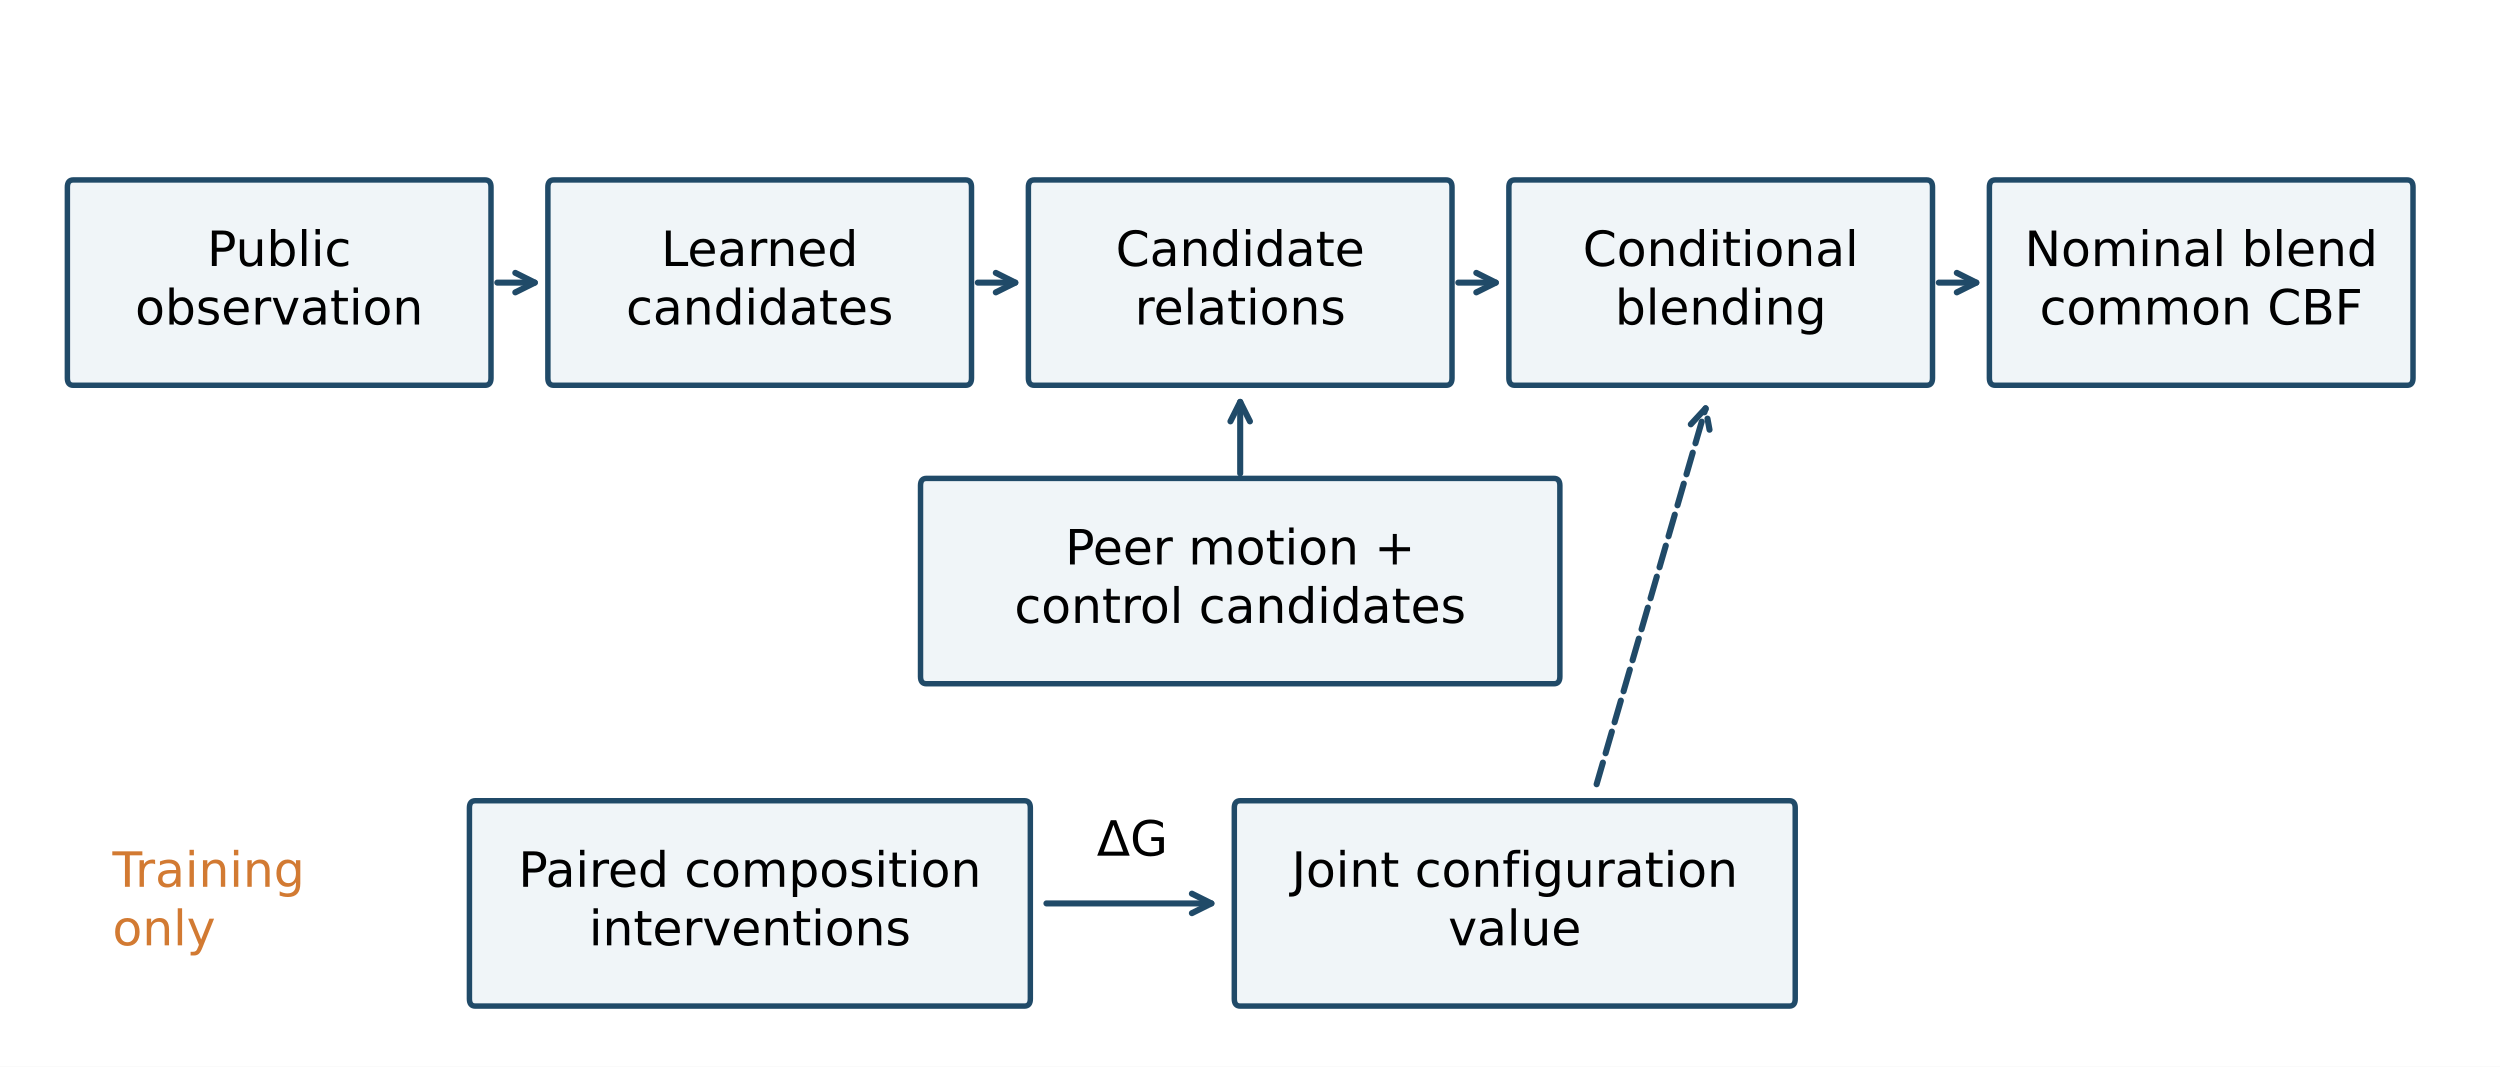
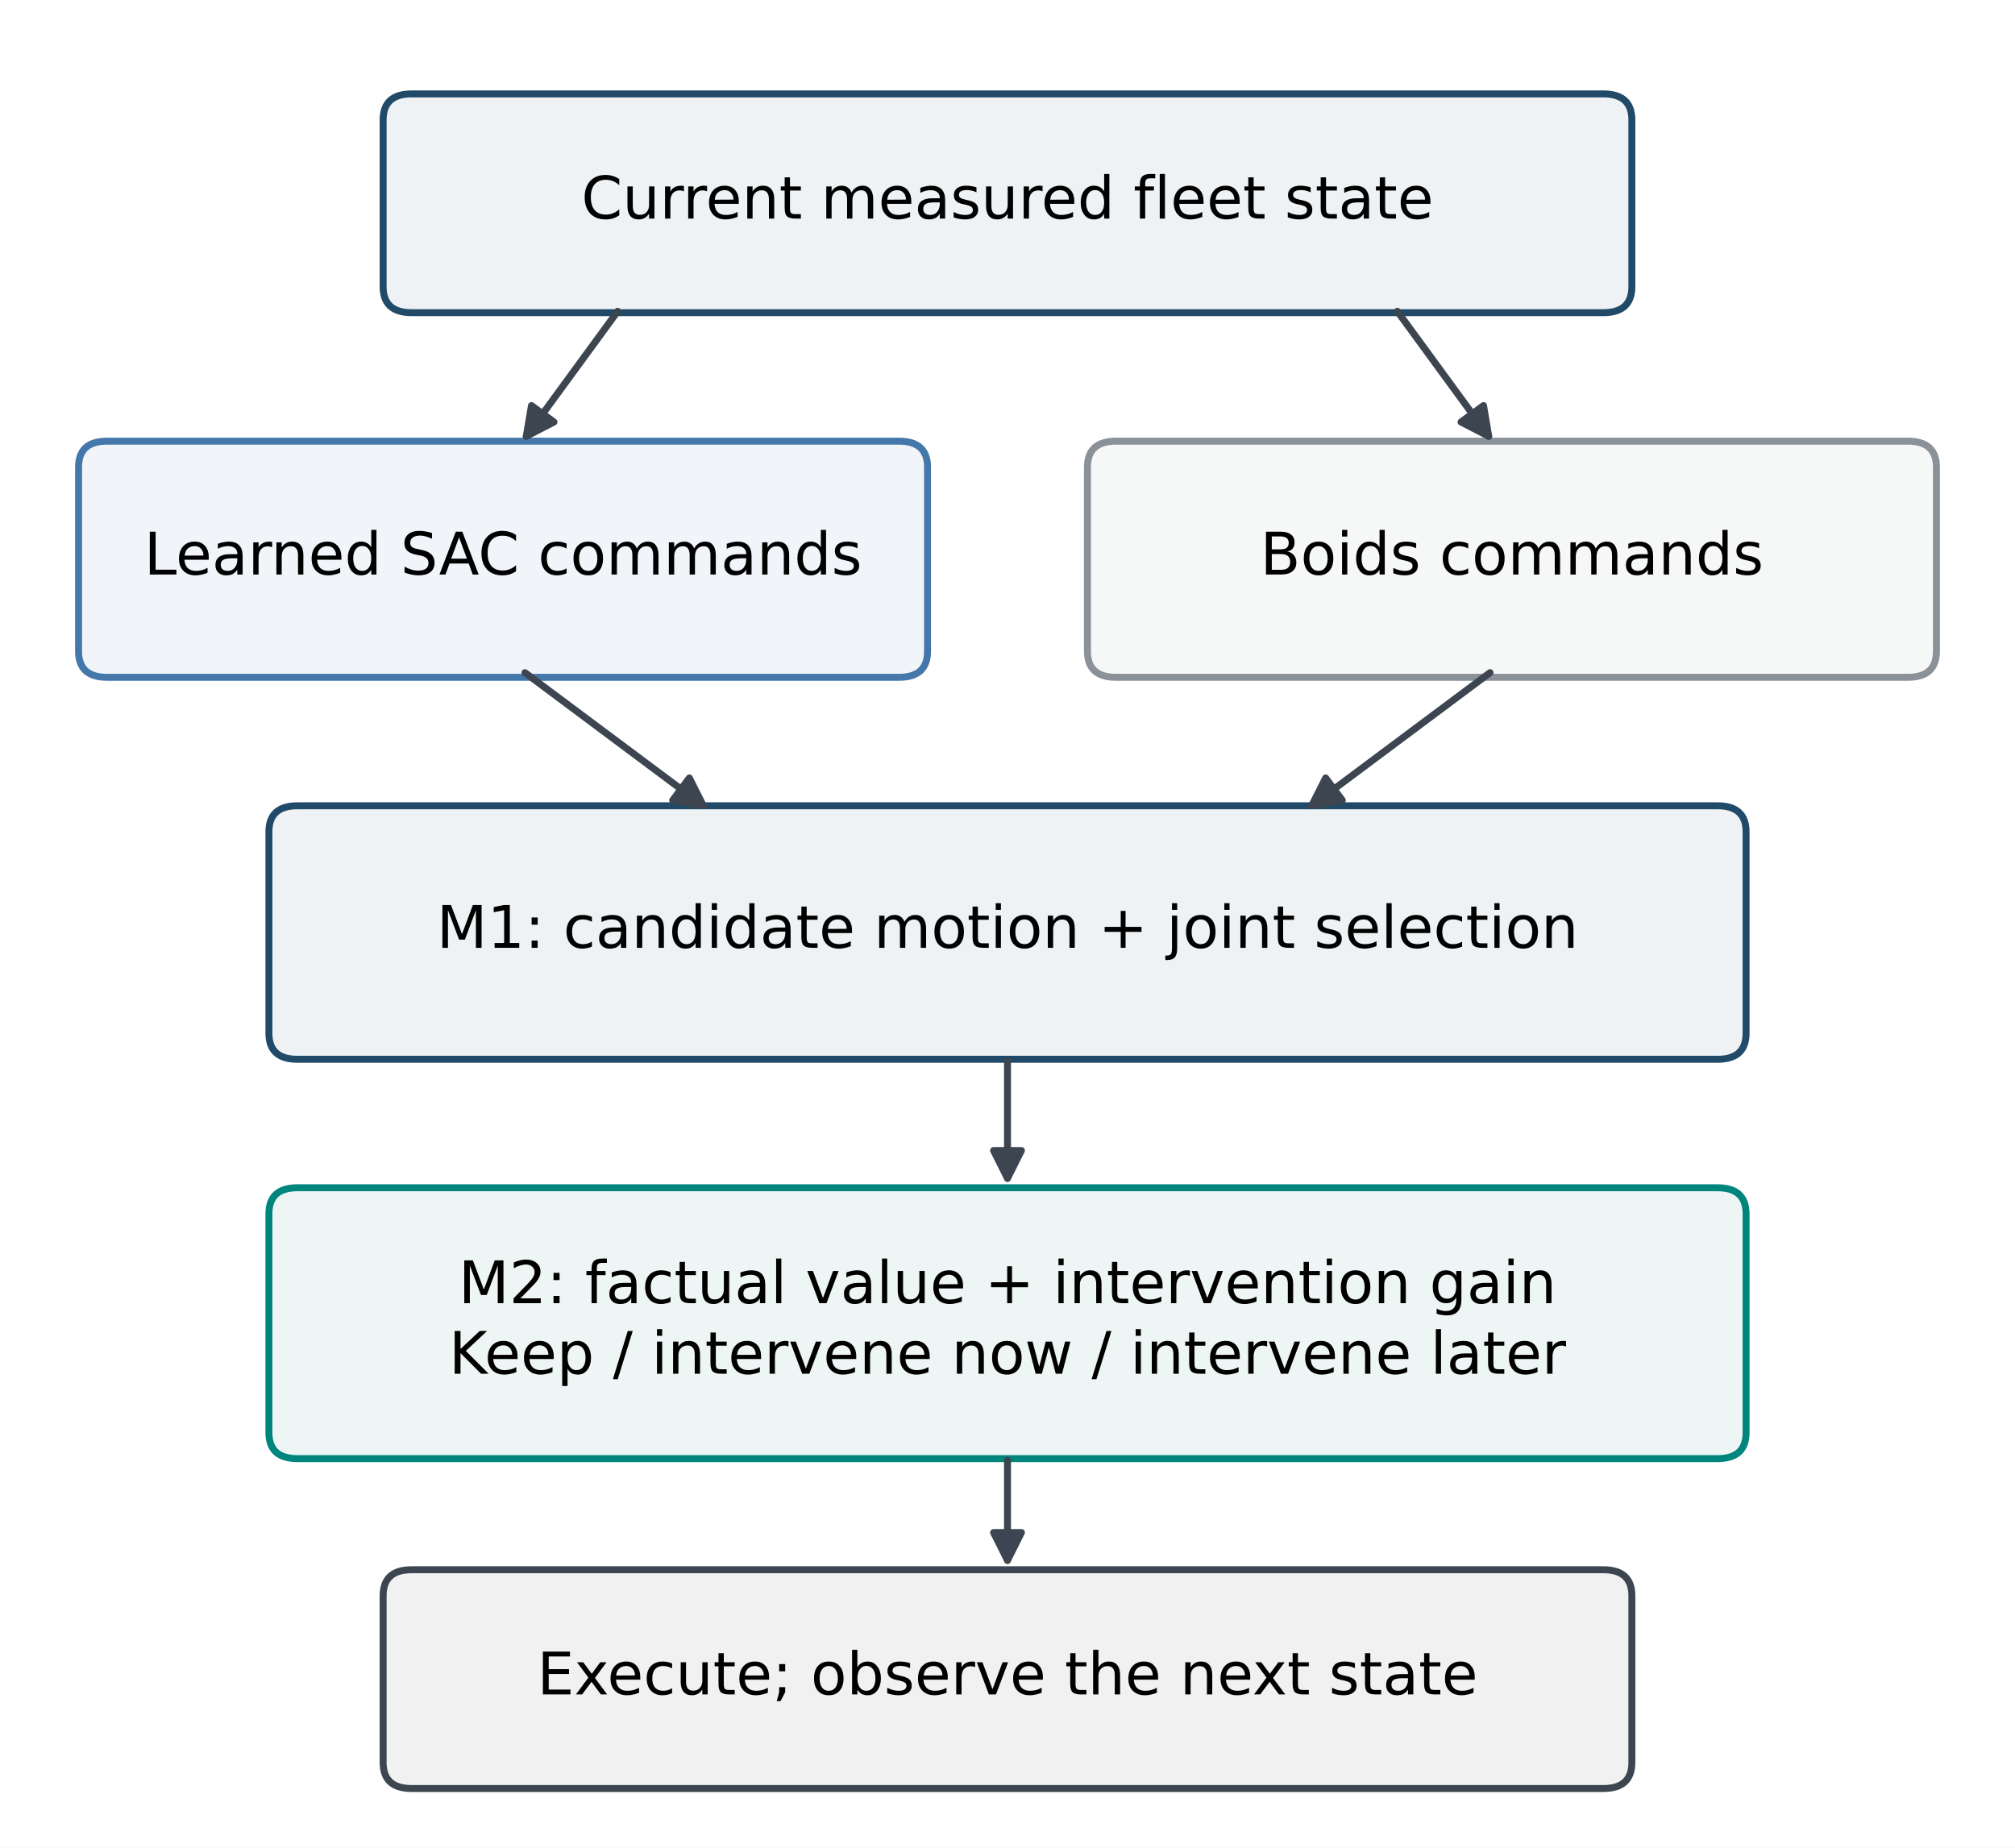
- <svg xmlns="http://www.w3.org/2000/svg" width="410.58pt" height="175.176pt" viewBox="0 0 410.58 175.176" version="1.1">
+ <svg xmlns="http://www.w3.org/2000/svg" width="260.4pt" height="238.8pt" viewBox="0 0 260.4 238.8" version="1.1">
  <defs>
    <style type="text/css">*{stroke-linejoin: round; stroke-linecap: butt}</style>
  </defs>
  <g id="figure_1">
    <g id="patch_1">
-       <path d="M 0 175.176  L 410.58 175.176  L 410.58 0  L 0 0  z " style="fill: #ffffff" />
+       <path d="M -0 238.8  L 260.4 238.8  L 260.4 0  L -0 0  z " style="fill: #ffffff" />
    </g>
    <g id="axes_1">
      <g id="patch_2">
-         <path d="M 12.031 63.276  L 79.672 63.276  Q 80.638 63.276 80.638 62.099  L 80.638 30.728  Q 80.638 29.552 79.672 29.552  L 12.031 29.552  Q 11.065 29.552 11.065 30.728  L 11.065 62.099  Q 11.065 63.276 12.031 63.276  z " clip-path="url(#pc8919cad7a)" style="fill: #f0f5f8; stroke: #204a68; stroke-width: 0.9; stroke-linejoin: miter" />
+         <path d="M 53.202 40.411  L 207.198 40.411  Q 210.888 40.411 210.888 37.045  L 210.888 15.503  Q 210.888 12.137 207.198 12.137  L 53.202 12.137  Q 49.512 12.137 49.512 15.503  L 49.512 37.045  Q 49.512 40.411 53.202 40.411  z " clip-path="url(#p459f254bdf)" style="fill: #204a68; fill-opacity: 0.071; stroke: #204a68; stroke-width: 0.9; stroke-linejoin: miter" />
      </g>
      <g id="patch_3">
-         <path d="M 90.945 63.276  L 158.586 63.276  Q 159.552 63.276 159.552 62.099  L 159.552 30.728  Q 159.552 29.552 158.586 29.552  L 90.945 29.552  Q 89.979 29.552 89.979 30.728  L 89.979 62.099  Q 89.979 63.276 90.945 63.276  z " clip-path="url(#pc8919cad7a)" style="fill: #f0f5f8; stroke: #204a68; stroke-width: 0.9; stroke-linejoin: miter" />
+         <path d="M 13.842 87.535  L 116.178 87.535  Q 119.868 87.535 119.868 84.169  L 119.868 60.383  Q 119.868 57.017 116.178 57.017  L 13.842 57.017  Q 10.152 57.017 10.152 60.383  L 10.152 84.169  Q 10.152 87.535 13.842 87.535  z " clip-path="url(#p459f254bdf)" style="fill: #4477aa; fill-opacity: 0.071; stroke: #4477aa; stroke-width: 0.9; stroke-linejoin: miter" />
      </g>
      <g id="patch_4">
-         <path d="M 169.859 63.276  L 237.5 63.276  Q 238.466 63.276 238.466 62.099  L 238.466 30.728  Q 238.466 29.552 237.5 29.552  L 169.859 29.552  Q 168.893 29.552 168.893 30.728  L 168.893 62.099  Q 168.893 63.276 169.859 63.276  z " clip-path="url(#pc8919cad7a)" style="fill: #f0f5f8; stroke: #204a68; stroke-width: 0.9; stroke-linejoin: miter" />
+         <path d="M 144.222 87.535  L 246.558 87.535  Q 250.248 87.535 250.248 84.169  L 250.248 60.383  Q 250.248 57.017 246.558 57.017  L 144.222 57.017  Q 140.532 57.017 140.532 60.383  L 140.532 84.169  Q 140.532 87.535 144.222 87.535  z " clip-path="url(#p459f254bdf)" style="fill: #8a9198; fill-opacity: 0.071; stroke: #8a9198; stroke-width: 0.9; stroke-linejoin: miter" />
      </g>
      <g id="patch_5">
-         <path d="M 248.773 63.276  L 316.414 63.276  Q 317.38 63.276 317.38 62.099  L 317.38 30.728  Q 317.38 29.552 316.414 29.552  L 248.773 29.552  Q 247.807 29.552 247.807 30.728  L 247.807 62.099  Q 247.807 63.276 248.773 63.276  z " clip-path="url(#pc8919cad7a)" style="fill: #f0f5f8; stroke: #204a68; stroke-width: 0.9; stroke-linejoin: miter" />
+         <path d="M 38.442 136.903  L 221.958 136.903  Q 225.648 136.903 225.648 133.537  L 225.648 107.507  Q 225.648 104.141 221.958 104.141  L 38.442 104.141  Q 34.752 104.141 34.752 107.507  L 34.752 133.537  Q 34.752 136.903 38.442 136.903  z " clip-path="url(#p459f254bdf)" style="fill: #204a68; fill-opacity: 0.071; stroke: #204a68; stroke-width: 0.9; stroke-linejoin: miter" />
      </g>
      <g id="patch_6">
-         <path d="M 327.687 63.276  L 395.328 63.276  Q 396.294 63.276 396.294 62.099  L 396.294 30.728  Q 396.294 29.552 395.328 29.552  L 327.687 29.552  Q 326.721 29.552 326.721 30.728  L 326.721 62.099  Q 326.721 63.276 327.687 63.276  z " clip-path="url(#pc8919cad7a)" style="fill: #f0f5f8; stroke: #204a68; stroke-width: 0.9; stroke-linejoin: miter" />
+         <path d="M 38.442 188.515  L 221.958 188.515  Q 225.648 188.515 225.648 185.149  L 225.648 156.874  Q 225.648 153.508 221.958 153.508  L 38.442 153.508  Q 34.752 153.508 34.752 156.874  L 34.752 185.149  Q 34.752 188.515 38.442 188.515  z " clip-path="url(#p459f254bdf)" style="fill: #00857d; fill-opacity: 0.071; stroke: #00857d; stroke-width: 0.9; stroke-linejoin: miter" />
      </g>
      <g id="patch_7">
-         <path d="M 152.144 112.293  L 255.215 112.293  Q 256.181 112.293 256.181 111.116  L 256.181 79.745  Q 256.181 78.569 255.215 78.569  L 152.144 78.569  Q 151.178 78.569 151.178 79.745  L 151.178 111.116  Q 151.178 112.293 152.144 112.293  z " clip-path="url(#pc8919cad7a)" style="fill: #f0f5f8; stroke: #204a68; stroke-width: 0.9; stroke-linejoin: miter" />
+         <path d="M 53.202 231.151  L 207.198 231.151  Q 210.888 231.151 210.888 227.785  L 210.888 206.242  Q 210.888 202.876 207.198 202.876  L 53.202 202.876  Q 49.512 202.876 49.512 206.242  L 49.512 227.785  Q 49.512 231.151 53.202 231.151  z " clip-path="url(#p459f254bdf)" style="fill: #3d4650; fill-opacity: 0.071; stroke: #3d4650; stroke-width: 0.9; stroke-linejoin: miter" />
      </g>
      <g id="patch_8">
-         <path d="M 78.061 165.231  L 168.249 165.231  Q 169.215 165.231 169.215 164.055  L 169.215 132.684  Q 169.215 131.507 168.249 131.507  L 78.061 131.507  Q 77.095 131.507 77.095 132.684  L 77.095 164.055  Q 77.095 165.231 78.061 165.231  z " clip-path="url(#pc8919cad7a)" style="fill: #f0f5f8; stroke: #204a68; stroke-width: 0.9; stroke-linejoin: miter" />
+         <path d="M 79.82 40.231  Q 73.619 48.715 68.012 56.387  " clip-path="url(#p459f254bdf)" style="fill: none; stroke: #3d4650; stroke-width: 0.9; stroke-linecap: round" />
+         <path d="M 71.59 54.542  L 68.012 56.387  L 68.683 52.418  z " clip-path="url(#p459f254bdf)" style="fill: #3d4650; stroke: #3d4650; stroke-width: 0.9; stroke-linecap: round" />
      </g>
      <g id="patch_9">
-         <path d="M 203.68 165.231  L 293.867 165.231  Q 294.833 165.231 294.833 164.055  L 294.833 132.684  Q 294.833 131.507 293.867 131.507  L 203.68 131.507  Q 202.713 131.507 202.713 132.684  L 202.713 164.055  Q 202.713 165.231 203.68 165.231  z " clip-path="url(#pc8919cad7a)" style="fill: #f0f5f8; stroke: #204a68; stroke-width: 0.9; stroke-linejoin: miter" />
+         <path d="M 180.58 40.231  Q 186.78 48.715 192.387 56.387  " clip-path="url(#p459f254bdf)" style="fill: none; stroke: #3d4650; stroke-width: 0.9; stroke-linecap: round" />
+         <path d="M 191.716 52.418  L 192.387 56.387  L 188.81 54.542  z " clip-path="url(#p459f254bdf)" style="fill: #3d4650; stroke: #3d4650; stroke-width: 0.9; stroke-linecap: round" />
+       </g>
+       <g id="patch_10">
+         <path d="M 67.842 86.936  Q 79.771 95.838 90.893 104.139  " clip-path="url(#p459f254bdf)" style="fill: none; stroke: #3d4650; stroke-width: 0.9; stroke-linecap: round" />
+         <path d="M 89.085 100.544  L 90.893 104.139  L 86.931 103.429  z " clip-path="url(#p459f254bdf)" style="fill: #3d4650; stroke: #3d4650; stroke-width: 0.9; stroke-linecap: round" />
+       </g>
+       <g id="patch_11">
+         <path d="M 192.558 86.936  Q 180.629 95.838 169.507 104.139  " clip-path="url(#p459f254bdf)" style="fill: none; stroke: #3d4650; stroke-width: 0.9; stroke-linecap: round" />
+         <path d="M 173.468 103.429  L 169.507 104.139  L 171.315 100.544  z " clip-path="url(#p459f254bdf)" style="fill: #3d4650; stroke: #3d4650; stroke-width: 0.9; stroke-linecap: round" />
+       </g>
+       <g id="patch_12">
+         <path d="M 130.2 137.105  Q 130.2 145.202 130.2 152.294  " clip-path="url(#p459f254bdf)" style="fill: none; stroke: #3d4650; stroke-width: 0.9; stroke-linecap: round" />
+         <path d="M 132 148.694  L 130.2 152.294  L 128.4 148.694  z " clip-path="url(#p459f254bdf)" style="fill: #3d4650; stroke: #3d4650; stroke-width: 0.9; stroke-linecap: round" />
+       </g>
+       <g id="patch_13">
+         <path d="M 130.2 188.723  Q 130.2 195.698 130.2 201.668  " clip-path="url(#p459f254bdf)" style="fill: none; stroke: #3d4650; stroke-width: 0.9; stroke-linecap: round" />
+         <path d="M 132 198.068  L 130.2 201.668  L 128.4 198.068  z " clip-path="url(#p459f254bdf)" style="fill: #3d4650; stroke: #3d4650; stroke-width: 0.9; stroke-linecap: round" />
      </g>
      <g id="text_1">
-         <text style="font-size: 8px; font-family: 'DejaVu Sans'" transform="translate(34.01358 43.691)">Public</text>
-         <text style="font-size: 8px; font-family: 'DejaVu Sans'" transform="translate(22.19483 53.29319)">observation</text>
+         <text style="font-size: 7.6px; font-family: 'DejaVu Sans'; text-anchor: middle" x="130.2" y="28.248" transform="rotate(-0 130.1998 28.24847)">Current measured fleet state</text>
      </g>
      <g id="text_2">
-         <text style="font-size: 8px; font-family: 'DejaVu Sans'" transform="translate(108.5844 43.691)">Learned</text>
-         <text style="font-size: 8px; font-family: 'DejaVu Sans'" transform="translate(102.8256 53.29319)">candidates</text>
-       </g>
-       <g id="patch_10">
-         <path d="M 81.673 46.414  Q 85.311 46.414 87.831 46.414  " style="fill: none; stroke: #204a68; stroke-linecap: round" />
-         <path d="M 84.631 44.814  L 87.831 46.414  L 84.631 48.014  " style="fill: none; stroke: #204a68; stroke-linecap: round" />
+         <text style="font-size: 7.6px; font-family: 'DejaVu Sans'; text-anchor: middle" x="65.01" y="74.25" transform="rotate(-0 65.00989 74.25038)">Learned SAC commands</text>
      </g>
      <g id="text_3">
-         <text style="font-size: 8px; font-family: 'DejaVu Sans'" transform="translate(183.2295 43.691)">Candidate</text>
-         <text style="font-size: 8px; font-family: 'DejaVu Sans'" transform="translate(186.3539 53.29319)">relations</text>
-       </g>
-       <g id="patch_11">
-         <path d="M 160.587 46.414  Q 164.225 46.414 166.745 46.414  " style="fill: none; stroke: #204a68; stroke-linecap: round" />
-         <path d="M 163.545 44.814  L 166.745 46.414  L 163.545 48.014  " style="fill: none; stroke: #204a68; stroke-linecap: round" />
+         <text style="font-size: 7.6px; font-family: 'DejaVu Sans'; text-anchor: middle" x="195.39" y="74.25" transform="rotate(-0 195.3896 74.25038)">Boids commands</text>
      </g>
      <g id="text_4">
-         <text style="font-size: 8px; font-family: 'DejaVu Sans'" transform="translate(259.9428 43.691)">Conditional</text>
-         <text style="font-size: 8px; font-family: 'DejaVu Sans'" transform="translate(265.2215 53.29319)">blending</text>
-       </g>
-       <g id="patch_12">
-         <path d="M 239.501 46.414  Q 243.139 46.414 245.658 46.414  " style="fill: none; stroke: #204a68; stroke-linecap: round" />
-         <path d="M 242.458 44.814  L 245.658 46.414  L 242.458 48.014  " style="fill: none; stroke: #204a68; stroke-linecap: round" />
+         <text style="font-size: 7.6px; font-family: 'DejaVu Sans'; text-anchor: middle" x="130.2" y="122.496" transform="rotate(-0 130.1998 122.4963)">M1: candidate motion + joint selection</text>
      </g>
      <g id="text_5">
-         <text style="font-size: 8px; font-family: 'DejaVu Sans'" transform="translate(332.5048 43.69132)">Nominal blend</text>
-         <text style="font-size: 8px; font-family: 'DejaVu Sans'" transform="translate(334.9761 53.29288)">common CBF</text>
-       </g>
-       <g id="patch_13">
-         <path d="M 318.415 46.414  Q 322.052 46.414 324.572 46.414  " style="fill: none; stroke: #204a68; stroke-linecap: round" />
-         <path d="M 321.372 44.814  L 324.572 46.414  L 321.372 48.014  " style="fill: none; stroke: #204a68; stroke-linecap: round" />
+         <text style="font-size: 7.6px; font-family: 'DejaVu Sans'" transform="translate(59.24901 168.4251)">M2: factual value + intervention gain</text>
+         <text style="font-size: 7.6px; font-family: 'DejaVu Sans'" transform="translate(58.01104 177.5472)">Keep / intervene now / intervene later</text>
      </g>
      <g id="text_6">
-         <text style="font-size: 8px; font-family: 'DejaVu Sans'" transform="translate(174.9433 92.70807)">Peer motion +</text>
-         <text style="font-size: 8px; font-family: 'DejaVu Sans'" transform="translate(166.6033 102.3103)">control candidates</text>
-       </g>
-       <g id="patch_14">
-         <path d="M 203.68 77.749  Q 203.68 71.316 203.68 66.001  " style="fill: none; stroke: #204a68; stroke-linecap: round" />
-         <path d="M 202.08 69.201  L 203.68 66.001  L 205.28 69.201  " style="fill: none; stroke: #204a68; stroke-linecap: round" />
-       </g>
-       <g id="text_7">
-         <text style="font-size: 8px; font-family: 'DejaVu Sans'" transform="translate(85.14512 145.6465)">Paired composition</text>
-         <text style="font-size: 8px; font-family: 'DejaVu Sans'" transform="translate(96.72575 155.2487)">interventions</text>
-       </g>
-       <g id="text_8">
-         <text style="font-size: 8px; font-family: 'DejaVu Sans'" transform="translate(212.1269 145.6465)">Joint configuration</text>
-         <text style="font-size: 8px; font-family: 'DejaVu Sans'" transform="translate(237.8469 155.2487)">value</text>
-       </g>
-       <g id="patch_15">
-         <path d="M 171.861 148.369  Q 185.964 148.369 198.949 148.369  " style="fill: none; stroke: #204a68; stroke-linecap: round" />
-         <path d="M 195.749 146.769  L 198.949 148.369  L 195.749 149.969  " style="fill: none; stroke: #204a68; stroke-linecap: round" />
-       </g>
-       <g id="text_9">
-         <text style="font-size: 8px; font-family: 'DejaVu Sans'; text-anchor: middle" x="185.964" y="140.526" transform="rotate(-0 185.9641 140.5264)">ΔG</text>
-       </g>
-       <g id="patch_16">
-         <path d="M 262.215 128.798  Q 271.32 97.391 280.114 67.058  " style="fill: none; stroke-dasharray: 3.7,1.6; stroke-dashoffset: 0; stroke: #204a68; stroke-linecap: round" />
-         <path d="M 277.686 69.686  L 280.114 67.058  L 280.759 70.577  " style="fill: none; stroke-dasharray: 3.7,1.6; stroke-dashoffset: 0; stroke: #204a68; stroke-linecap: round" />
-       </g>
-       <g id="text_10">
-         <text style="font-size: 8px; font-family: 'DejaVu Sans'; fill: #d27a32" transform="translate(18.47341 145.6465)">Training</text>
-         <text style="font-size: 8px; font-family: 'DejaVu Sans'; fill: #d27a32" transform="translate(18.47341 155.2487)">only</text>
+         <text style="font-size: 7.6px; font-family: 'DejaVu Sans'; text-anchor: middle" x="130.2" y="218.988" transform="rotate(-0 130.1998 218.9881)">Execute; observe the next state</text>
      </g>
    </g>
  </g>
  <defs>
-     <clipPath id="pc8919cad7a">
-       <rect x="7.2" y="7.2" width="396.18" height="160.776" />
+     <clipPath id="p459f254bdf">
+       <rect x="7.2" y="7.2" width="246" height="224.4" />
    </clipPath>
  </defs>
</svg>
